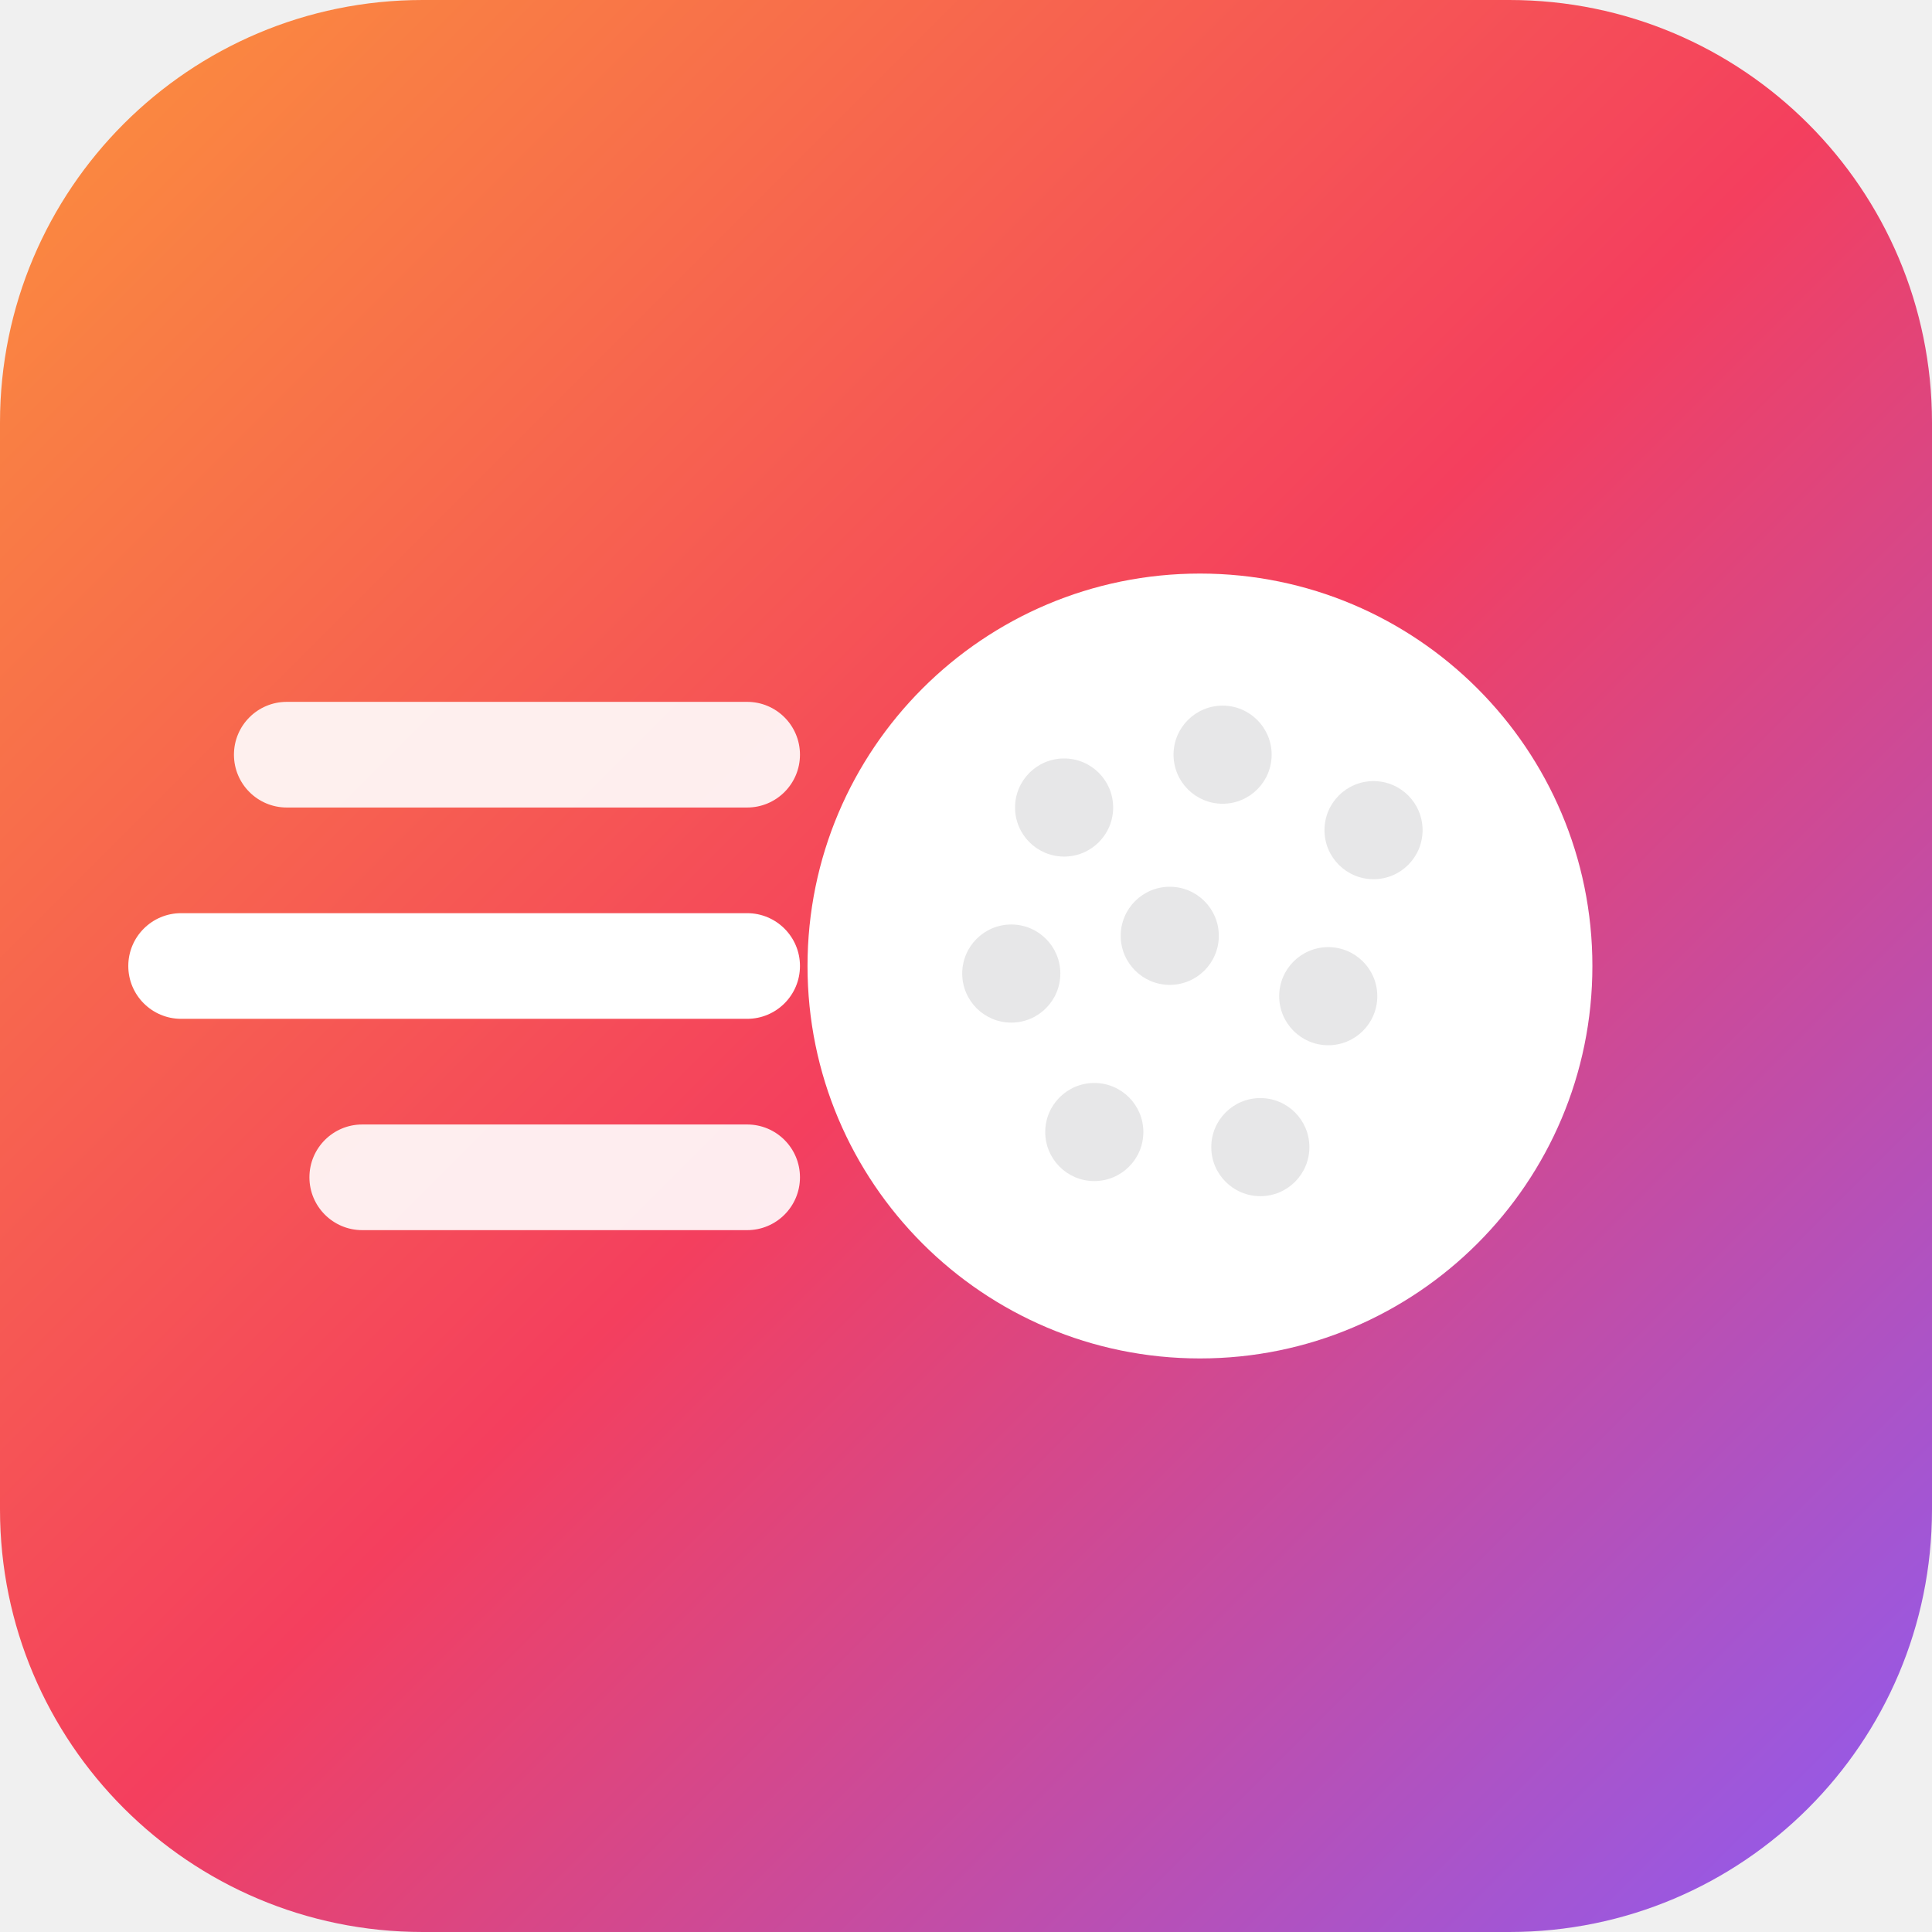
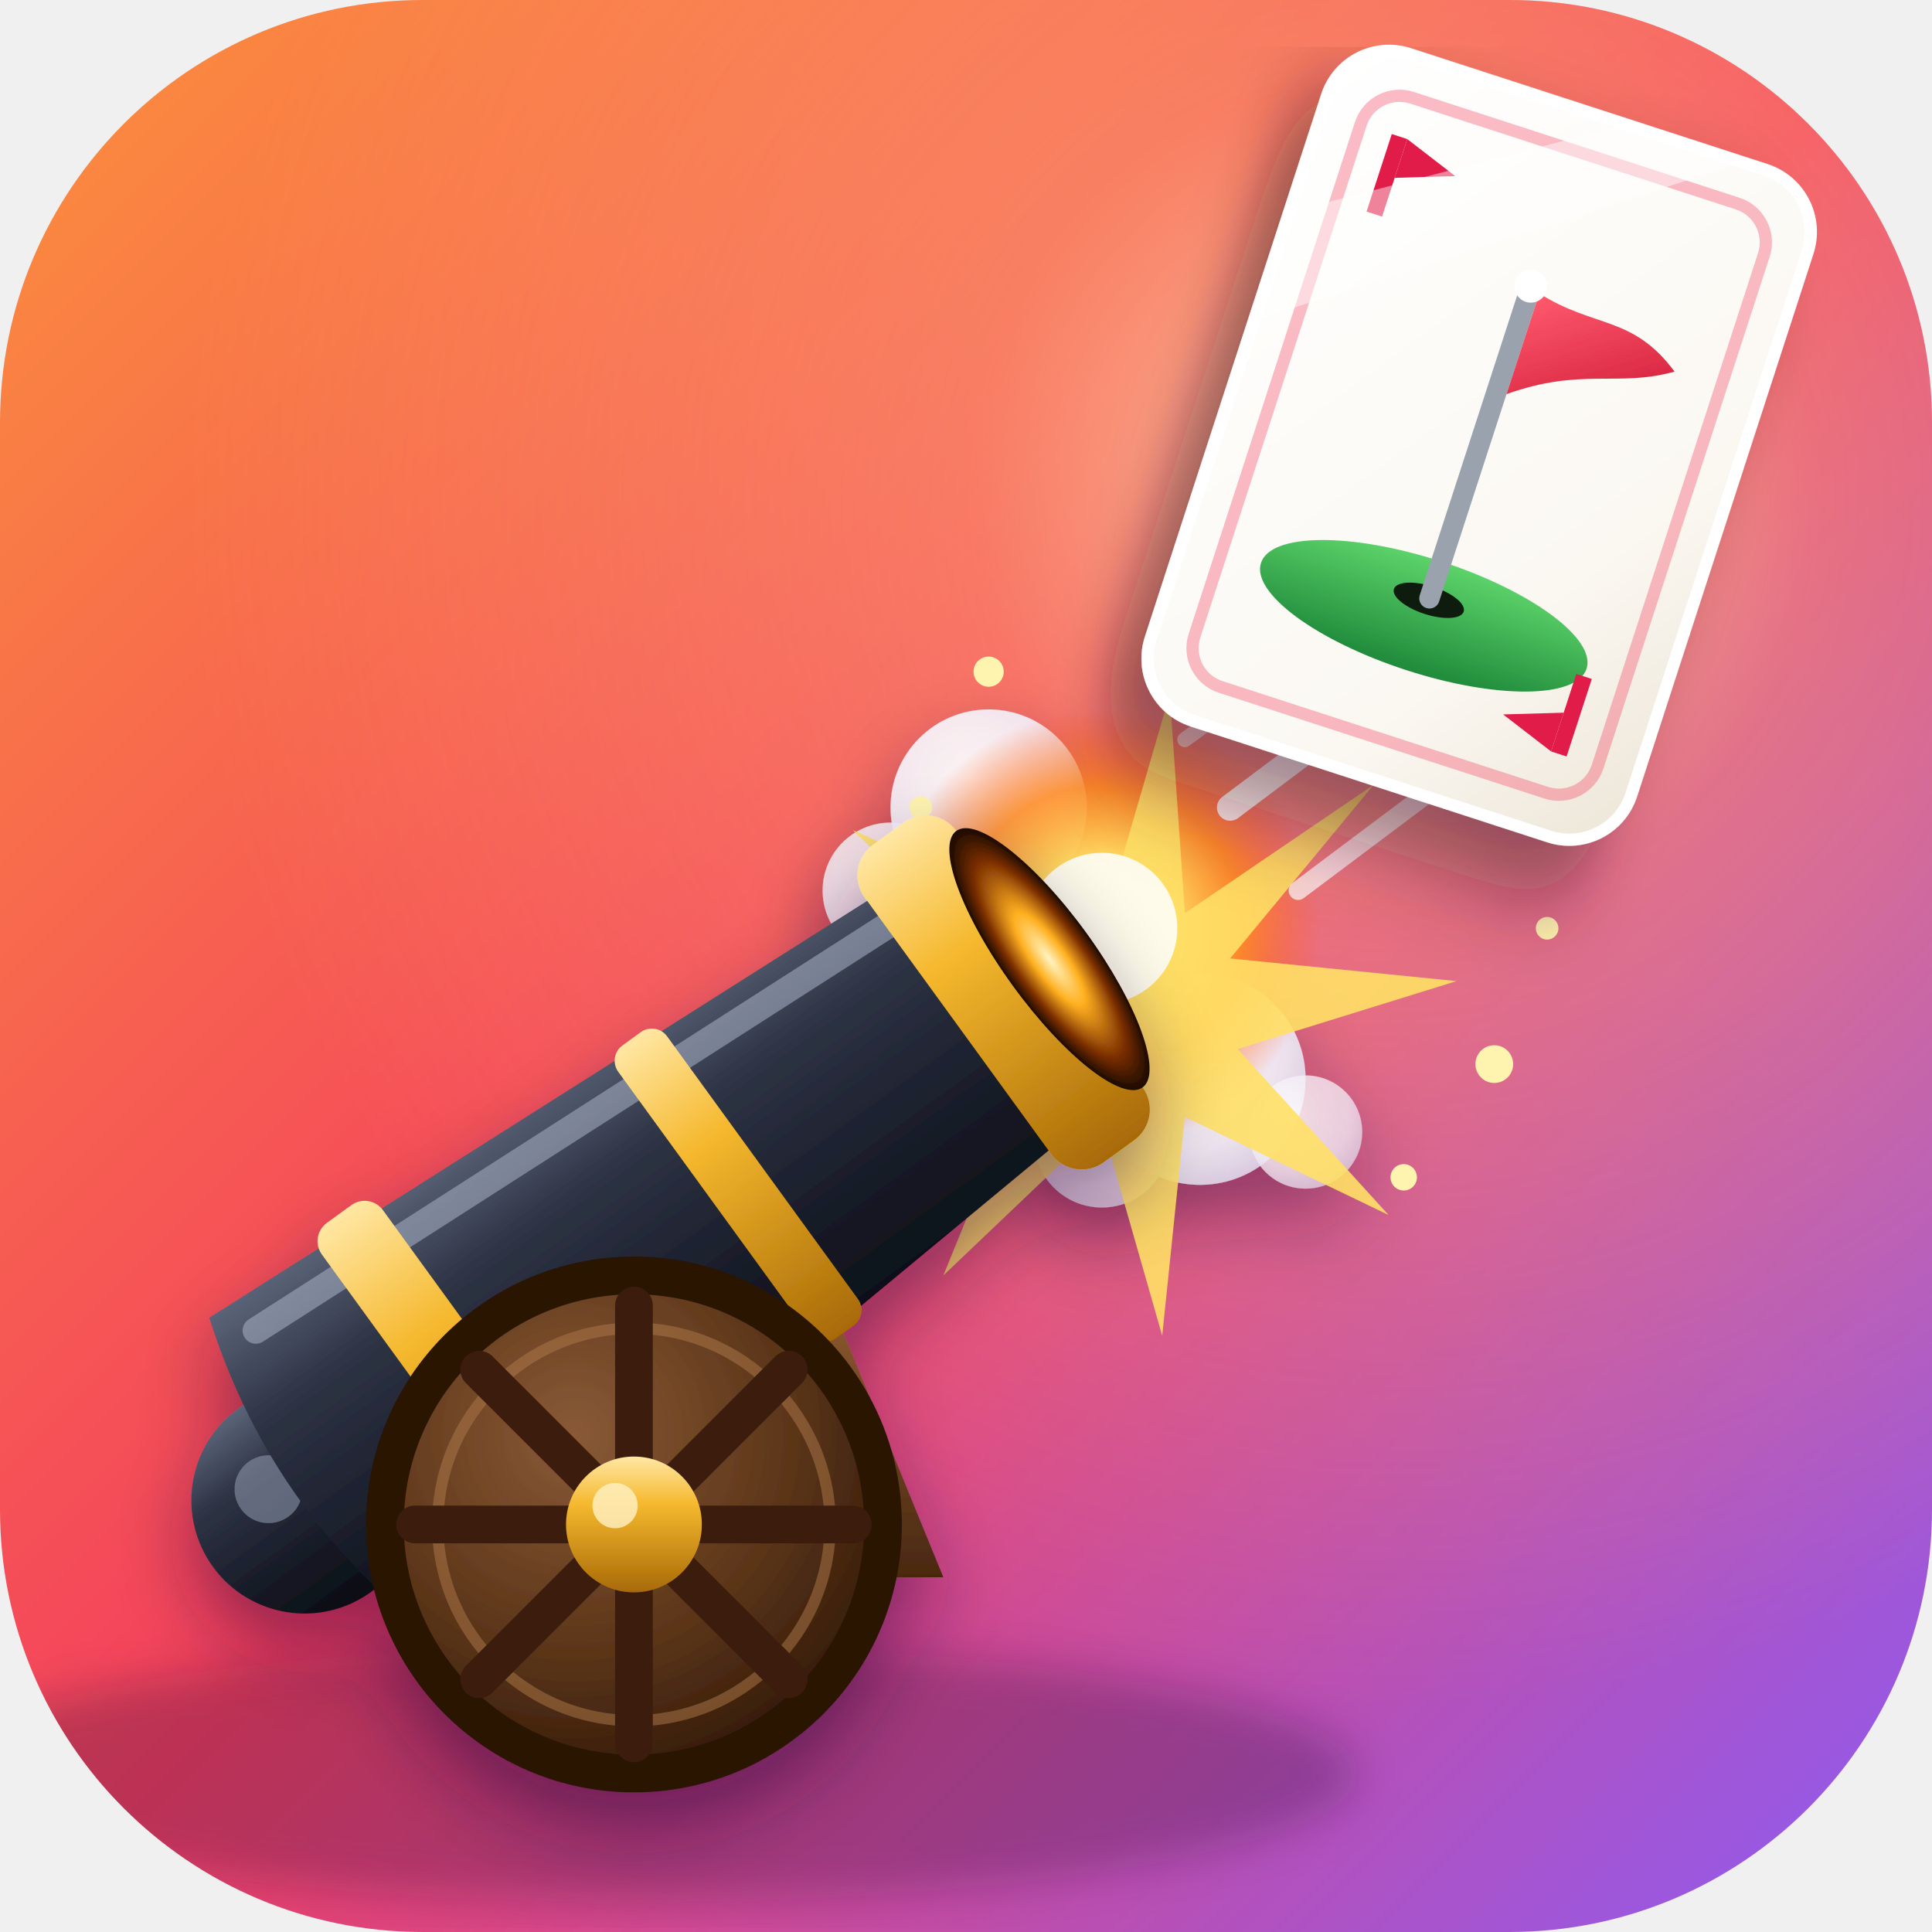
<svg xmlns="http://www.w3.org/2000/svg" viewBox="0 0 512 512">
  <defs>
    <linearGradient id="bg" x1="0" y1="0" x2="1" y2="1">
      <stop offset="0" stop-color="#FB923C" />
      <stop offset="0.5" stop-color="#F43F5E" />
      <stop offset="1" stop-color="#8B5CF6" />
    </linearGradient>
+     <radialGradient id="glow" cx="0.72" cy="0.26" r="0.62">
+       <stop offset="0" stop-color="#FFF7D6" stop-opacity="0.75" />
+       <stop offset="0.35" stop-color="#FFE08A" stop-opacity="0.28" />
+       <stop offset="1" stop-color="#FFE08A" stop-opacity="0" />
+     </radialGradient>
+     <linearGradient id="barrel" x1="0" y1="0" x2="0" y2="1">
+       <stop offset="0" stop-color="#5B6478" />
+       <stop offset="0.28" stop-color="#2E3445" />
+       <stop offset="0.7" stop-color="#161A26" />
+       <stop offset="1" stop-color="#0B0D14" />
+     </linearGradient>
+     <linearGradient id="band" x1="0" y1="0" x2="0" y2="1">
+       <stop offset="0" stop-color="#FFE7A3" />
+       <stop offset="0.35" stop-color="#F5B82E" />
+       <stop offset="1" stop-color="#A86A06" />
+     </linearGradient>
+     <radialGradient id="bore" cx="0.5" cy="0.5" r="0.5">
+       <stop offset="0" stop-color="#FFF4C2" />
+       <stop offset="0.35" stop-color="#FFB020" />
+       <stop offset="0.75" stop-color="#7A2E00" />
+       <stop offset="1" stop-color="#1A0A00" />
+     </radialGradient>
+     <radialGradient id="wheel" cx="0.38" cy="0.32" r="0.75">
+       <stop offset="0" stop-color="#8A5A36" />
+       <stop offset="0.6" stop-color="#5A3418" />
+       <stop offset="1" stop-color="#2E1708" />
+     </radialGradient>
+     <linearGradient id="wood" x1="0" y1="0" x2="0" y2="1">
+       <stop offset="0" stop-color="#9A6438" />
+       <stop offset="1" stop-color="#4A2810" />
+     </linearGradient>
+     <radialGradient id="blast" cx="0.5" cy="0.5" r="0.5">
+       <stop offset="0" stop-color="#FFFBEA" />
+       <stop offset="0.3" stop-color="#FFE066" />
+       <stop offset="0.65" stop-color="#FF8A1F" stop-opacity="0.85" />
+       <stop offset="1" stop-color="#FF5A1F" stop-opacity="0" />
+     </radialGradient>
+     <radialGradient id="smoke" cx="0.4" cy="0.35" r="0.7">
+       <stop offset="0" stop-color="#FFFFFF" />
+       <stop offset="0.7" stop-color="#F1ECF7" />
+       <stop offset="1" stop-color="#D9D0E6" />
+     </radialGradient>
+     <linearGradient id="card" x1="0" y1="0" x2="1" y2="1">
+       <stop offset="0" stop-color="#FFFFFF" />
+       <stop offset="0.7" stop-color="#FBF8F2" />
+       <stop offset="1" stop-color="#EDE6D8" />
+     </linearGradient>
+     <linearGradient id="streak" x1="1" y1="0" x2="0" y2="0">
+       <stop offset="0" stop-color="#FFFFFF" stop-opacity="0.95" />
+       <stop offset="1" stop-color="#FFFFFF" stop-opacity="0" />
+     </linearGradient>
+     <linearGradient id="flag" x1="0" y1="0" x2="1" y2="1">
+       <stop offset="0" stop-color="#FF5A6E" />
+       <stop offset="1" stop-color="#C8102E" />
+     </linearGradient>
+     <linearGradient id="hill" x1="0" y1="0" x2="0" y2="1">
+       <stop offset="0" stop-color="#5DD36A" />
+       <stop offset="1" stop-color="#1F8A3B" />
+     </linearGradient>
+     <filter id="soft" x="-30%" y="-30%" width="160%" height="160%">
+       <feDropShadow dx="0" dy="10" stdDeviation="10" flood-color="#2A0A3A" flood-opacity="0.45" />
+     </filter>
+     <filter id="cardShadow" x="-30%" y="-30%" width="160%" height="160%">
+       <feDropShadow dx="-6" dy="14" stdDeviation="9" flood-color="#3B0A2A" flood-opacity="0.5" />
+     </filter>
+     <filter id="blur6">
+       <feGaussianBlur stdDeviation="6" />
+     </filter>
+     <clipPath id="tile">
+       <rect width="512" height="512" rx="112" />
+     </clipPath>
  </defs>
  <rect width="512" height="512" rx="112" fill="url(#bg)" />
-   <g fill="#fff">
-     <rect x="62" y="186" width="150" height="28" rx="14" opacity="0.9" />
-     <rect x="34" y="242" width="178" height="28" rx="14" />
-     <rect x="82" y="298" width="130" height="28" rx="14" opacity="0.9" />
-     <circle cx="318" cy="256" r="104" />
-   </g>
-   <g fill="#0b0b12" opacity="0.1">
-     <circle cx="282" cy="214" r="13" />
-     <circle cx="324" cy="200" r="13" />
-     <circle cx="364" cy="220" r="13" />
-     <circle cx="268" cy="258" r="13" />
-     <circle cx="310" cy="248" r="13" />
-     <circle cx="352" cy="264" r="13" />
-     <circle cx="290" cy="300" r="13" />
-     <circle cx="334" cy="304" r="13" />
+   <g clip-path="url(#tile)">
+     <rect width="512" height="512" fill="url(#glow)" />
+     <ellipse cx="170" cy="470" rx="190" ry="34" fill="#2A0A3A" opacity="0.28" filter="url(#blur6)" />
+     <g filter="url(#soft)">
+       <circle cx="262" cy="214" r="26" fill="url(#smoke)" opacity="0.92" />
+       <circle cx="236" cy="236" r="18" fill="url(#smoke)" opacity="0.85" />
+       <circle cx="318" cy="286" r="28" fill="url(#smoke)" opacity="0.92" />
+       <circle cx="292" cy="302" r="18" fill="url(#smoke)" opacity="0.8" />
+       <circle cx="346" cy="300" r="15" fill="url(#smoke)" opacity="0.75" />
+     </g>
+     <g transform="translate(-26 8)">
+       <circle cx="318" cy="238" r="58" fill="url(#blast)" />
+       <path d="M318 238 l 18 -62 l 4 58 l 50 -34 l -38 46 l 60 6 l -58 18 l 40 44 l -54 -26 l -6 58 l -16 -56 l -42 40 l 22 -54 l -58 -2 l 56 -20 l -44 -42 l 54 24 Z" fill="#FFE066" opacity="0.9" />
+       <circle cx="318" cy="238" r="20" fill="#FFFBEA" />
+     </g>
+     <g fill="#FFF3B0">
+       <circle cx="396" cy="282" r="5" />
+       <circle cx="372" cy="312" r="3.5" />
+       <circle cx="262" cy="178" r="4" />
+       <circle cx="410" cy="246" r="3" />
+       <circle cx="244" cy="214" r="3" />
+     </g>
+     <g filter="url(#soft)">
+       <path d="M78 418 L 118 330 L 214 330 L 250 418 Z" fill="url(#wood)" />
+       <path d="M90 410 L 122 340 L 208 340" fill="none" stroke="#C88A55" stroke-width="5" stroke-linecap="round" opacity="0.6" />
+       <g transform="rotate(-36 160 340)">
+         <circle cx="62" cy="340" r="30" fill="url(#barrel)" />
+         <circle cx="56" cy="332" r="9" fill="#8A93A8" opacity="0.6" />
+         <path d="M70 286 L 290 300 L 290 380 L 70 394 Q 52 340 70 286 Z" fill="url(#barrel)" />
+         <path d="M78 296 L 284 308" stroke="#A9B2C6" stroke-width="7" stroke-linecap="round" opacity="0.55" />
+         <rect x="104" y="284" width="20" height="112" rx="6" fill="url(#band)" />
+         <rect x="196" y="292" width="16" height="96" rx="5" fill="url(#band)" />
+         <rect x="276" y="288" width="30" height="104" rx="10" fill="url(#band)" />
+         <ellipse cx="306" cy="340" rx="12" ry="42" fill="url(#bore)" />
+       </g>
+       <circle cx="168" cy="404" r="66" fill="url(#wheel)" />
+       <circle cx="168" cy="404" r="66" fill="none" stroke="#2A1406" stroke-width="10" />
+       <circle cx="168" cy="404" r="52" fill="none" stroke="#B07A4A" stroke-width="3" opacity="0.5" />
+       <g stroke="#3A1E0A" stroke-width="10" stroke-linecap="round">
+         <path d="M168 346 V 462" />
+         <path d="M110 404 H 226" />
+         <path d="M127 363 L 209 445" />
+         <path d="M209 363 L 127 445" />
+       </g>
+       <circle cx="168" cy="404" r="18" fill="url(#band)" />
+       <circle cx="163" cy="399" r="6" fill="#FFF1C4" opacity="0.8" />
+     </g>
+     <g stroke="#FFFFFF" stroke-linecap="round">
+       <path d="M326 214 L 366 184" stroke-width="7" opacity="0.85" />
+       <path d="M344 236 L 392 200" stroke-width="5" opacity="0.7" />
+       <path d="M314 196 L 344 174" stroke-width="4" opacity="0.6" />
+     </g>
+     <g transform="translate(392 118) rotate(18) scale(1.08)" filter="url(#cardShadow)">
+       <rect x="-62" y="-86" width="124" height="172" rx="16" fill="url(#card)" />
+       <rect x="-62" y="-86" width="124" height="172" rx="16" fill="none" stroke="#FFFFFF" stroke-width="3" />
+       <rect x="-52" y="-76" width="104" height="152" rx="10" fill="none" stroke="#F43F5E" stroke-width="3" opacity="0.35" />
+       <ellipse cx="0" cy="44" rx="42" ry="14" fill="url(#hill)" />
+       <ellipse cx="0" cy="40" rx="9" ry="3.5" fill="#0B1A10" />
+       <rect x="-2.5" y="-40" width="5" height="82" rx="2.5" fill="#9AA3AD" />
+       <path d="M2.5 -40 C 18 -36, 26 -42, 40 -32 C 28 -24, 18 -26, 2.5 -14 Z" fill="url(#flag)" />
+       <circle cx="0" cy="-41" r="4" fill="#FFFFFF" />
+       <g fill="#E11D48">
+         <path d="M-44 -66 h4 v20 h-4 Z" />
+         <path d="M-40 -66 l 14 5 l -14 5 Z" />
+         <g transform="rotate(180)">
+           <path d="M-44 -66 h4 v20 h-4 Z" />
+           <path d="M-40 -66 l 14 5 l -14 5 Z" />
+         </g>
+       </g>
+       <path d="M-62 -40 L 10 -86 L 40 -86 L -62 -12 Z" fill="#FFFFFF" opacity="0.45" />
+     </g>
  </g>
</svg>
